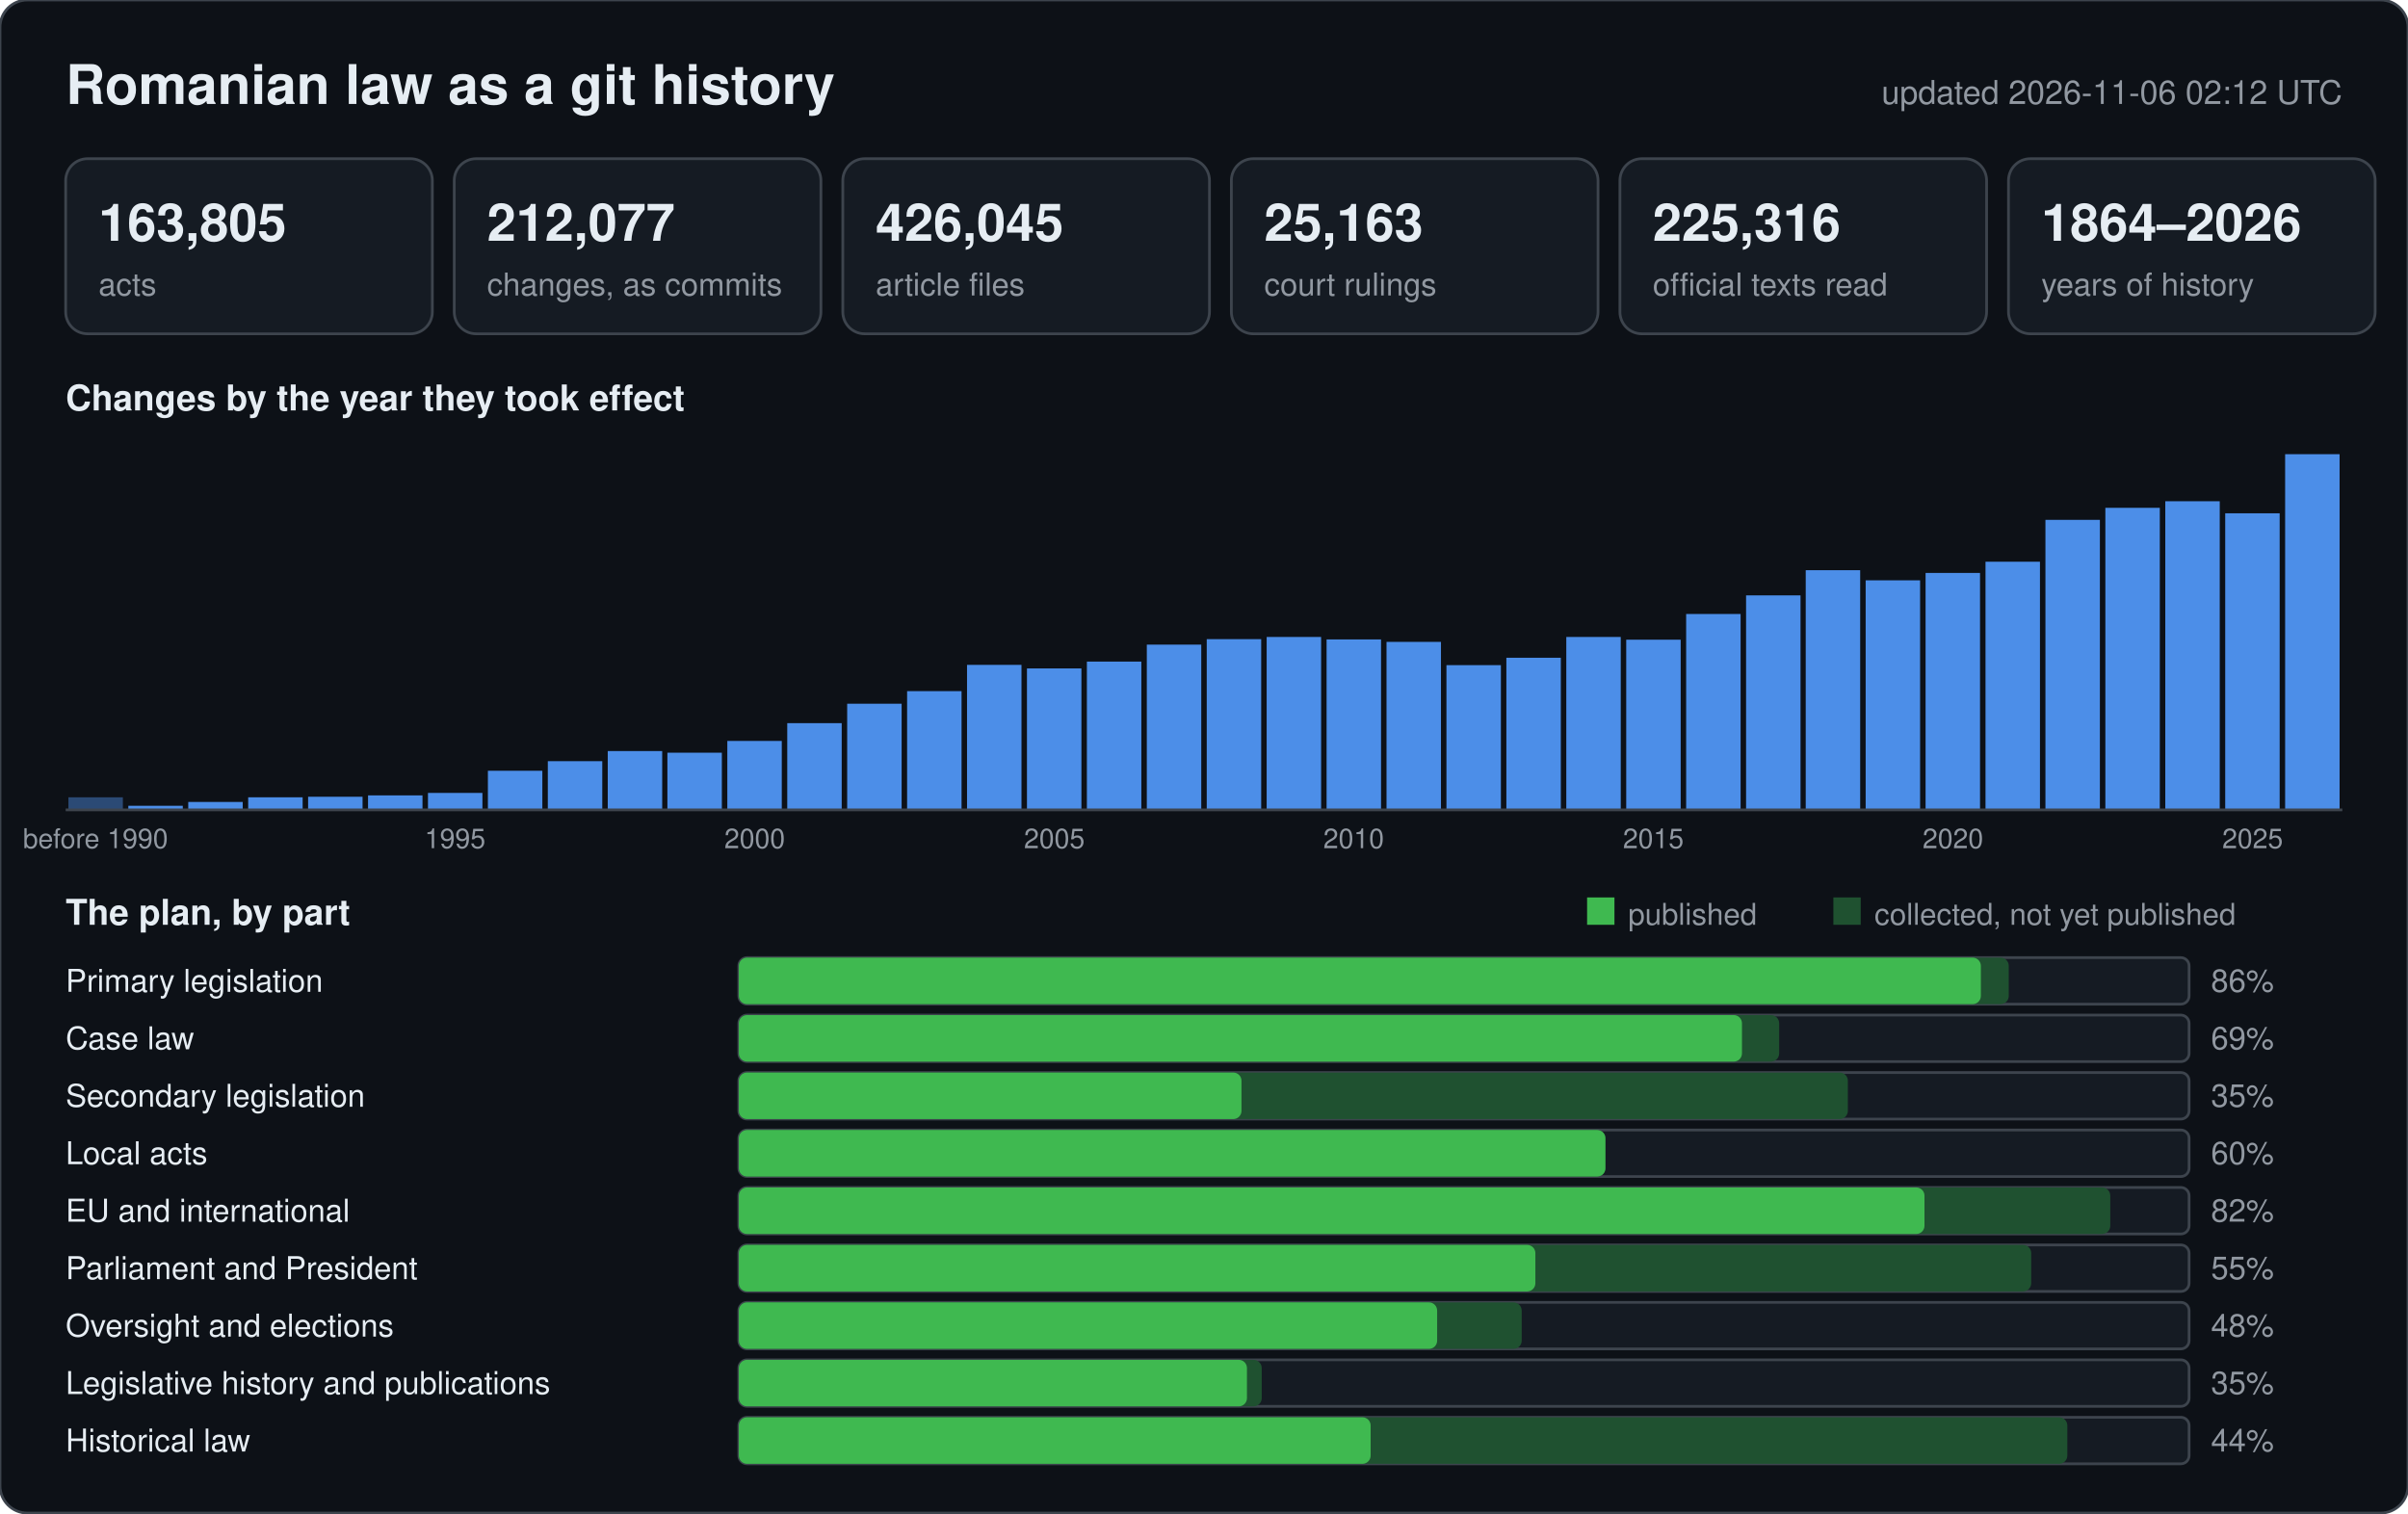
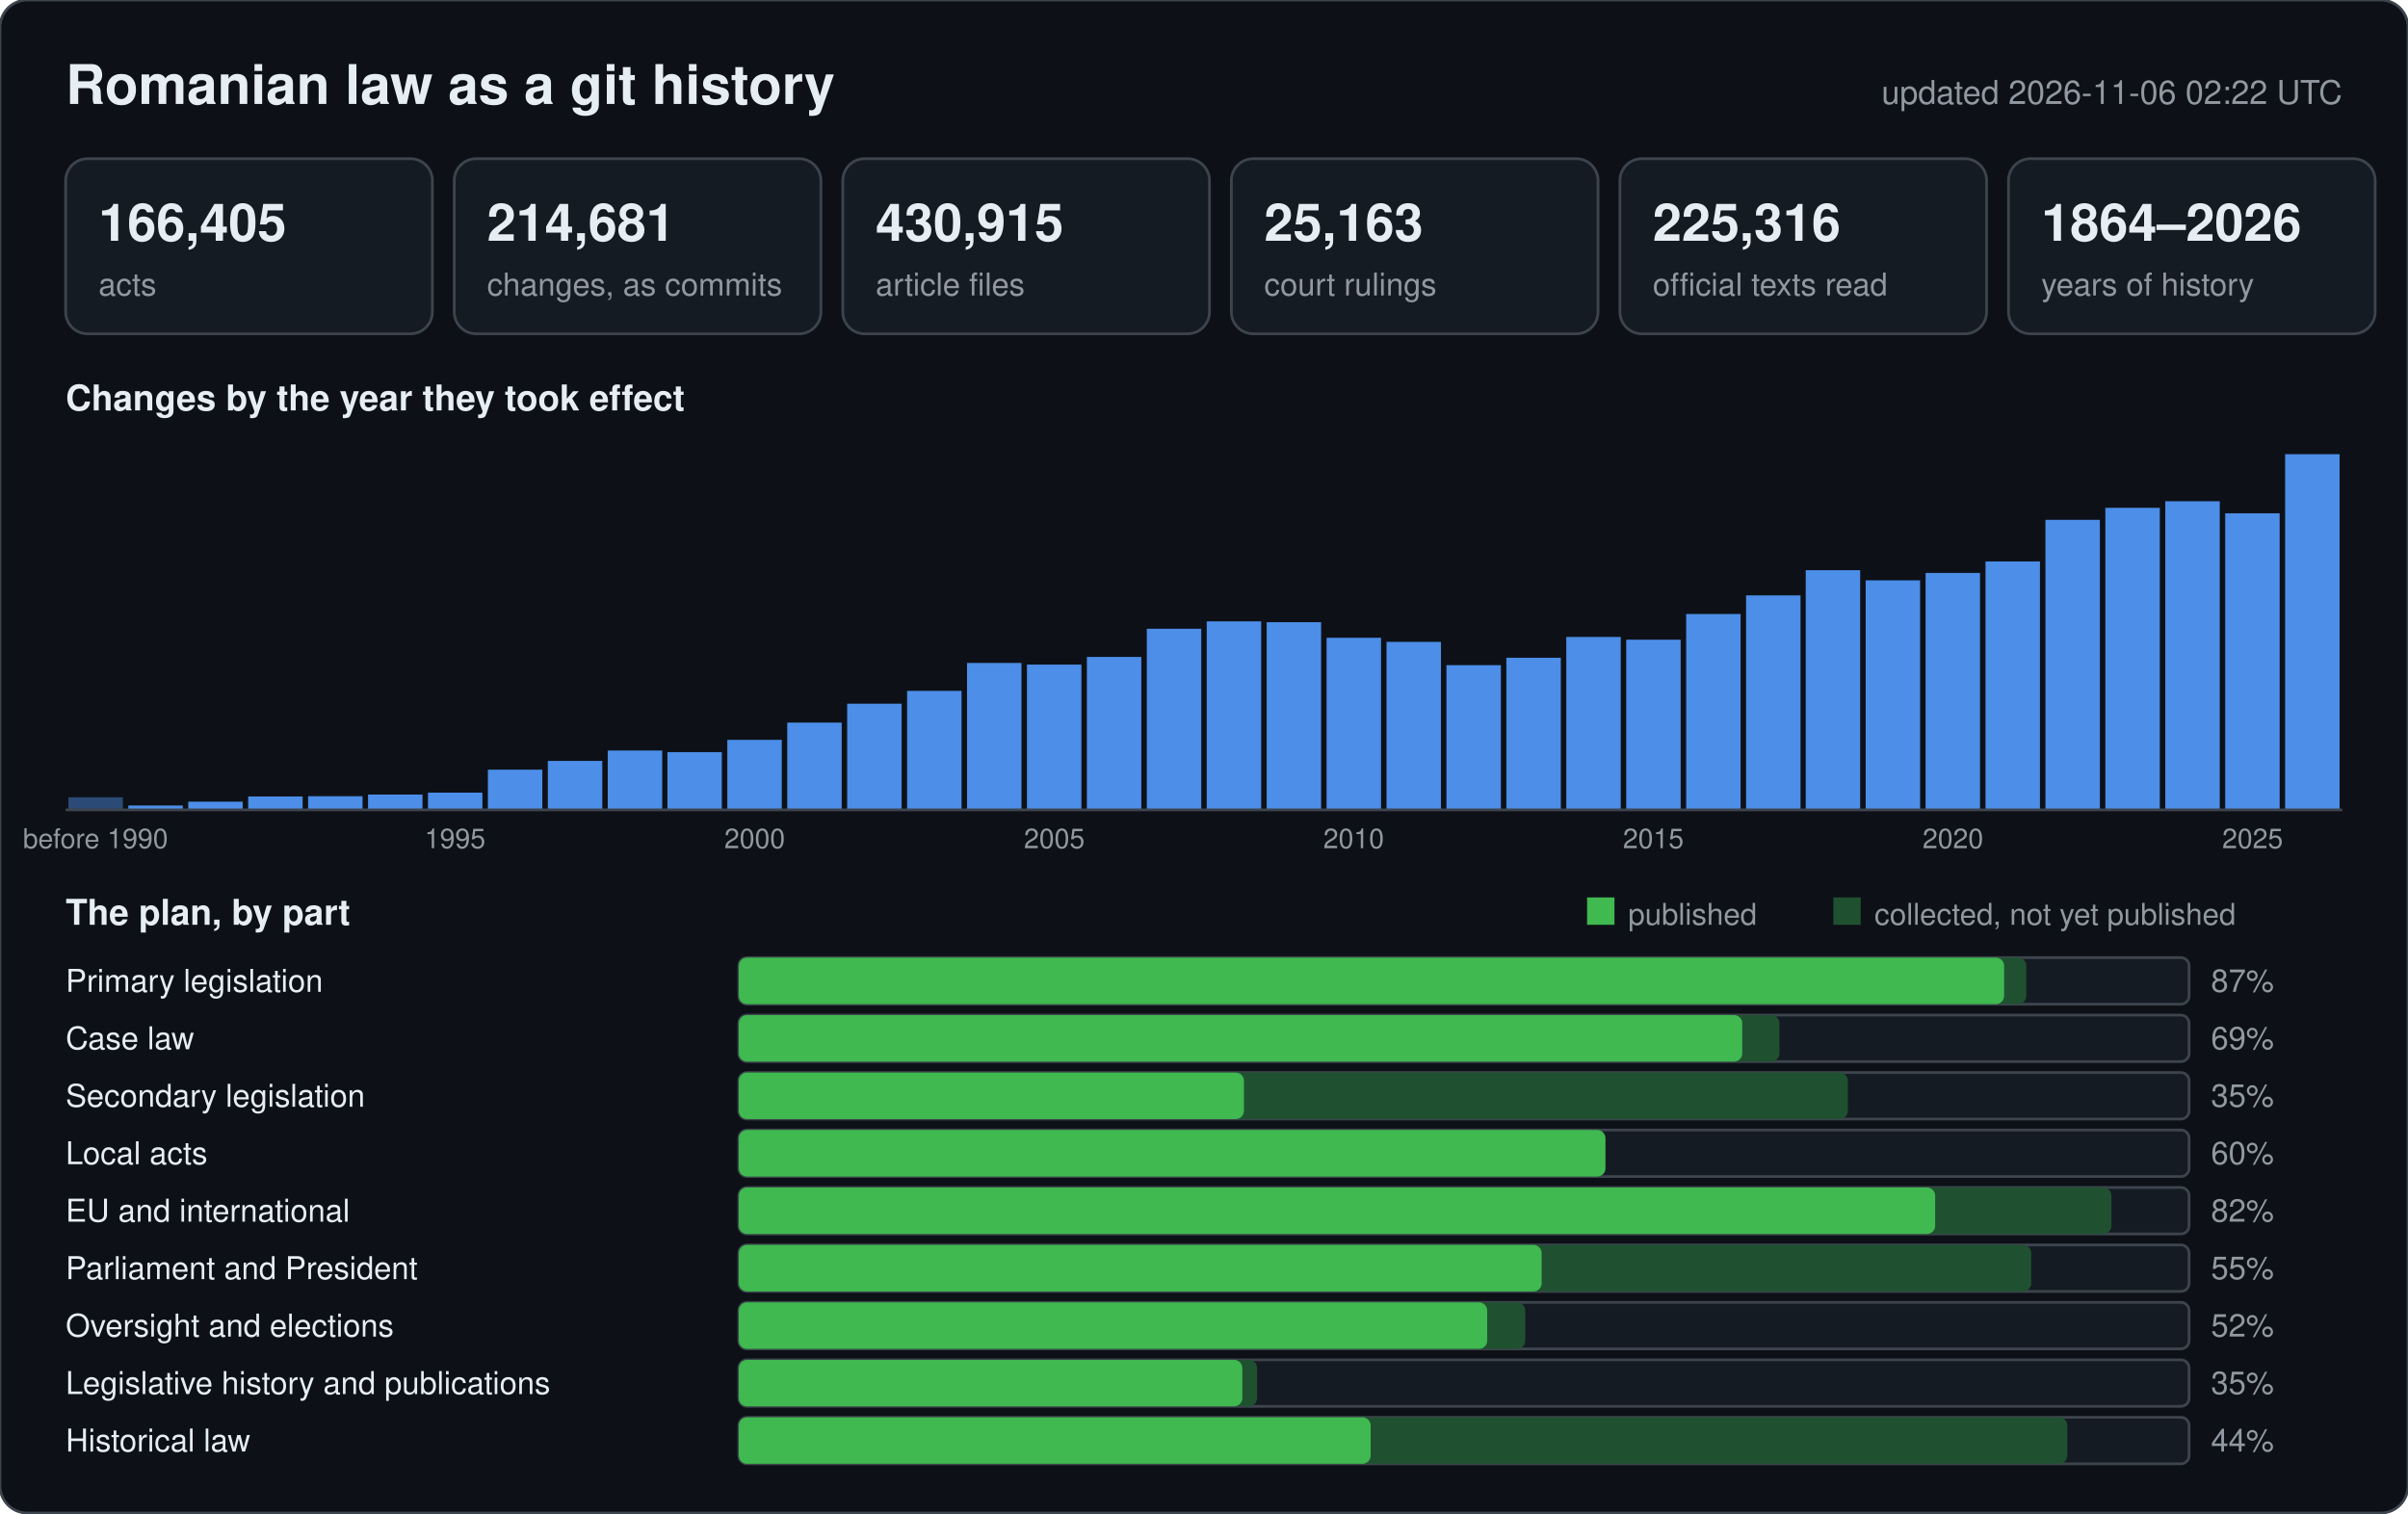
<svg xmlns="http://www.w3.org/2000/svg" width="880" height="553" viewBox="0 0 880 553" font-family="-apple-system,BlinkMacSystemFont,Segoe UI,Helvetica,Arial,sans-serif">
  <rect width="880" height="553" rx="10" fill="#0d1117" stroke="#3d444d" />
  <text x="24" y="38" font-size="20" font-weight="600" fill="#e6edf3">Romanian law as a git history</text>
-   <text x="856" y="38" font-size="12" text-anchor="end" fill="#9198a1">updated 2026-11-06 02:12 UTC</text>
+   <text x="856" y="38" font-size="12" text-anchor="end" fill="#9198a1">updated 2026-11-06 02:22 UTC</text>
  <rect x="24" y="58" width="134" height="64" rx="8" fill="#151b23" stroke="#3d444d" />
-   <text x="36" y="88" font-size="19" font-weight="600" fill="#e6edf3">163,805</text>
+   <text x="36" y="88" font-size="19" font-weight="600" fill="#e6edf3">166,405</text>
  <text x="36" y="108" font-size="11.5" fill="#9198a1">acts</text>
  <rect x="166" y="58" width="134" height="64" rx="8" fill="#151b23" stroke="#3d444d" />
-   <text x="178" y="88" font-size="19" font-weight="600" fill="#e6edf3">212,077</text>
+   <text x="178" y="88" font-size="19" font-weight="600" fill="#e6edf3">214,681</text>
  <text x="178" y="108" font-size="11.5" fill="#9198a1">changes, as commits</text>
  <rect x="308" y="58" width="134" height="64" rx="8" fill="#151b23" stroke="#3d444d" />
-   <text x="320" y="88" font-size="19" font-weight="600" fill="#e6edf3">426,045</text>
+   <text x="320" y="88" font-size="19" font-weight="600" fill="#e6edf3">430,915</text>
  <text x="320" y="108" font-size="11.5" fill="#9198a1">article files</text>
  <rect x="450" y="58" width="134" height="64" rx="8" fill="#151b23" stroke="#3d444d" />
  <text x="462" y="88" font-size="19" font-weight="600" fill="#e6edf3">25,163</text>
  <text x="462" y="108" font-size="11.5" fill="#9198a1">court rulings</text>
  <rect x="592" y="58" width="134" height="64" rx="8" fill="#151b23" stroke="#3d444d" />
  <text x="604" y="88" font-size="19" font-weight="600" fill="#e6edf3">225,316</text>
  <text x="604" y="108" font-size="11.5" fill="#9198a1">official texts read</text>
  <rect x="734" y="58" width="134" height="64" rx="8" fill="#151b23" stroke="#3d444d" />
  <text x="746" y="88" font-size="19" font-weight="600" fill="#e6edf3">1864–2026</text>
  <text x="746" y="108" font-size="11.5" fill="#9198a1">years of history</text>
  <text x="24" y="150" font-size="13" font-weight="600" fill="#e6edf3">Changes by the year they took effect</text>
  <rect x="25.0" y="291.4" width="19.9" height="4.6" fill="#2b4a75" />
  <text x="34.9" y="310" font-size="10" text-anchor="middle" fill="#9198a1">before 1990</text>
-   <rect x="46.9" y="294.5" width="19.9" height="1.5" fill="#4c8ee8" />
-   <rect x="68.8" y="293.1" width="19.9" height="2.9" fill="#4c8ee8" />
-   <rect x="90.7" y="291.4" width="19.9" height="4.6" fill="#4c8ee8" />
-   <rect x="112.6" y="291.2" width="19.9" height="4.8" fill="#4c8ee8" />
-   <rect x="134.5" y="290.7" width="19.9" height="5.3" fill="#4c8ee8" />
-   <rect x="156.4" y="289.8" width="19.9" height="6.2" fill="#4c8ee8" />
+   <rect x="46.9" y="294.4" width="19.9" height="1.6" fill="#4c8ee8" />
+   <rect x="68.8" y="293.0" width="19.9" height="3.0" fill="#4c8ee8" />
+   <rect x="90.7" y="291.1" width="19.9" height="4.9" fill="#4c8ee8" />
+   <rect x="112.6" y="291.0" width="19.9" height="5.0" fill="#4c8ee8" />
+   <rect x="134.5" y="290.4" width="19.9" height="5.6" fill="#4c8ee8" />
+   <rect x="156.4" y="289.7" width="19.9" height="6.3" fill="#4c8ee8" />
  <text x="166.3" y="310" font-size="10" text-anchor="middle" fill="#9198a1">1995</text>
-   <rect x="178.3" y="281.7" width="19.9" height="14.3" fill="#4c8ee8" />
-   <rect x="200.2" y="278.2" width="19.9" height="17.8" fill="#4c8ee8" />
-   <rect x="222.1" y="274.5" width="19.9" height="21.5" fill="#4c8ee8" />
-   <rect x="243.9" y="275.1" width="19.9" height="20.9" fill="#4c8ee8" />
-   <rect x="265.8" y="270.8" width="19.9" height="25.2" fill="#4c8ee8" />
+   <rect x="178.3" y="281.3" width="19.9" height="14.7" fill="#4c8ee8" />
+   <rect x="200.2" y="278.1" width="19.9" height="17.9" fill="#4c8ee8" />
+   <rect x="222.1" y="274.3" width="19.9" height="21.7" fill="#4c8ee8" />
+   <rect x="243.9" y="274.9" width="19.9" height="21.1" fill="#4c8ee8" />
+   <rect x="265.8" y="270.4" width="19.9" height="25.6" fill="#4c8ee8" />
  <text x="275.8" y="310" font-size="10" text-anchor="middle" fill="#9198a1">2000</text>
-   <rect x="287.7" y="264.3" width="19.9" height="31.7" fill="#4c8ee8" />
+   <rect x="287.7" y="264.1" width="19.9" height="31.9" fill="#4c8ee8" />
  <rect x="309.6" y="257.2" width="19.9" height="38.8" fill="#4c8ee8" />
-   <rect x="331.5" y="252.6" width="19.9" height="43.4" fill="#4c8ee8" />
-   <rect x="353.4" y="243.0" width="19.9" height="53.0" fill="#4c8ee8" />
-   <rect x="375.3" y="244.3" width="19.9" height="51.7" fill="#4c8ee8" />
+   <rect x="331.5" y="252.5" width="19.9" height="43.5" fill="#4c8ee8" />
+   <rect x="353.4" y="242.3" width="19.9" height="53.7" fill="#4c8ee8" />
+   <rect x="375.3" y="242.9" width="19.9" height="53.1" fill="#4c8ee8" />
  <text x="385.3" y="310" font-size="10" text-anchor="middle" fill="#9198a1">2005</text>
-   <rect x="397.2" y="241.8" width="19.9" height="54.2" fill="#4c8ee8" />
-   <rect x="419.1" y="235.6" width="19.9" height="60.4" fill="#4c8ee8" />
-   <rect x="441.0" y="233.6" width="19.9" height="62.4" fill="#4c8ee8" />
-   <rect x="462.9" y="232.8" width="19.9" height="63.2" fill="#4c8ee8" />
-   <rect x="484.8" y="233.7" width="19.9" height="62.3" fill="#4c8ee8" />
+   <rect x="397.2" y="240.1" width="19.9" height="55.9" fill="#4c8ee8" />
+   <rect x="419.1" y="229.8" width="19.9" height="66.2" fill="#4c8ee8" />
+   <rect x="441.0" y="227.1" width="19.9" height="68.9" fill="#4c8ee8" />
+   <rect x="462.9" y="227.4" width="19.9" height="68.6" fill="#4c8ee8" />
+   <rect x="484.8" y="233.1" width="19.9" height="62.9" fill="#4c8ee8" />
  <text x="494.7" y="310" font-size="10" text-anchor="middle" fill="#9198a1">2010</text>
  <rect x="506.7" y="234.6" width="19.9" height="61.4" fill="#4c8ee8" />
  <rect x="528.6" y="243.1" width="19.9" height="52.9" fill="#4c8ee8" />
  <rect x="550.5" y="240.4" width="19.9" height="55.6" fill="#4c8ee8" />
  <rect x="572.4" y="232.8" width="19.9" height="63.2" fill="#4c8ee8" />
  <rect x="594.3" y="233.8" width="19.9" height="62.2" fill="#4c8ee8" />
  <text x="604.2" y="310" font-size="10" text-anchor="middle" fill="#9198a1">2015</text>
  <rect x="616.2" y="224.4" width="19.9" height="71.6" fill="#4c8ee8" />
  <rect x="638.1" y="217.6" width="19.9" height="78.4" fill="#4c8ee8" />
  <rect x="659.9" y="208.4" width="19.9" height="87.6" fill="#4c8ee8" />
  <rect x="681.8" y="212.1" width="19.9" height="83.9" fill="#4c8ee8" />
  <rect x="703.7" y="209.4" width="19.9" height="86.6" fill="#4c8ee8" />
  <text x="713.7" y="310" font-size="10" text-anchor="middle" fill="#9198a1">2020</text>
-   <rect x="725.6" y="205.3" width="19.9" height="90.7" fill="#4c8ee8" />
+   <rect x="725.6" y="205.2" width="19.9" height="90.8" fill="#4c8ee8" />
  <rect x="747.5" y="190.0" width="19.9" height="106.0" fill="#4c8ee8" />
  <rect x="769.4" y="185.6" width="19.9" height="110.4" fill="#4c8ee8" />
  <rect x="791.3" y="183.2" width="19.9" height="112.8" fill="#4c8ee8" />
  <rect x="813.2" y="187.6" width="19.9" height="108.4" fill="#4c8ee8" />
  <text x="823.2" y="310" font-size="10" text-anchor="middle" fill="#9198a1">2025</text>
  <rect x="835.1" y="166.0" width="19.9" height="130.0" fill="#4c8ee8" />
  <line x1="24" y1="296" x2="856" y2="296" stroke="#3d444d" />
  <text x="24" y="338" font-size="13" font-weight="600" fill="#e6edf3">The plan, by part</text>
  <rect x="580" y="328" width="10" height="10" fill="#3fb950" />
  <text x="595" y="338" font-size="11" fill="#9198a1">published</text>
  <rect x="670" y="328" width="10" height="10" fill="#1f5130" />
  <text x="685" y="338" font-size="11" fill="#9198a1">collected, not yet published</text>
  <text x="24" y="362.5" font-size="11.5" fill="#e6edf3">Primary legislation</text>
  <rect x="270" y="350" width="530" height="17" rx="3" fill="#151b23" stroke="#3d444d" />
-   <rect x="270" y="350" width="464.1" height="17" rx="3" fill="#1f5130" />
-   <rect x="270" y="350" width="453.9" height="17" rx="3" fill="#3fb950" />
-   <text x="808" y="362.5" font-size="11.5" fill="#9198a1">86%</text>
+   <rect x="270" y="350" width="470.5" height="17" rx="3" fill="#1f5130" />
+   <rect x="270" y="350" width="462.4" height="17" rx="3" fill="#3fb950" />
+   <text x="808" y="362.5" font-size="11.5" fill="#9198a1">87%</text>
  <text x="24" y="383.5" font-size="11.5" fill="#e6edf3">Case law</text>
  <rect x="270" y="371" width="530" height="17" rx="3" fill="#151b23" stroke="#3d444d" />
-   <rect x="270" y="371" width="380.2" height="17" rx="3" fill="#1f5130" />
-   <rect x="270" y="371" width="366.6" height="17" rx="3" fill="#3fb950" />
+   <rect x="270" y="371" width="380.3" height="17" rx="3" fill="#1f5130" />
+   <rect x="270" y="371" width="366.7" height="17" rx="3" fill="#3fb950" />
  <text x="808" y="383.5" font-size="11.5" fill="#9198a1">69%</text>
  <text x="24" y="404.5" font-size="11.5" fill="#e6edf3">Secondary legislation</text>
  <rect x="270" y="392" width="530" height="17" rx="3" fill="#151b23" stroke="#3d444d" />
  <rect x="270" y="392" width="405.3" height="17" rx="3" fill="#1f5130" />
-   <rect x="270" y="392" width="183.7" height="17" rx="3" fill="#3fb950" />
+   <rect x="270" y="392" width="184.6" height="17" rx="3" fill="#3fb950" />
  <text x="808" y="404.5" font-size="11.5" fill="#9198a1">35%</text>
  <text x="24" y="425.5" font-size="11.5" fill="#e6edf3">Local acts</text>
  <rect x="270" y="413" width="530" height="17" rx="3" fill="#151b23" stroke="#3d444d" />
  <rect x="270" y="413" width="316.7" height="17" rx="3" fill="#1f5130" />
  <rect x="270" y="413" width="316.7" height="17" rx="3" fill="#3fb950" />
  <text x="808" y="425.5" font-size="11.5" fill="#9198a1">60%</text>
  <text x="24" y="446.5" font-size="11.5" fill="#e6edf3">EU and international</text>
  <rect x="270" y="434" width="530" height="17" rx="3" fill="#151b23" stroke="#3d444d" />
-   <rect x="270" y="434" width="501.2" height="17" rx="3" fill="#1f5130" />
-   <rect x="270" y="434" width="433.3" height="17" rx="3" fill="#3fb950" />
+   <rect x="270" y="434" width="501.6" height="17" rx="3" fill="#1f5130" />
+   <rect x="270" y="434" width="437.2" height="17" rx="3" fill="#3fb950" />
  <text x="808" y="446.5" font-size="11.5" fill="#9198a1">82%</text>
  <text x="24" y="467.5" font-size="11.5" fill="#e6edf3">Parliament and President</text>
  <rect x="270" y="455" width="530" height="17" rx="3" fill="#151b23" stroke="#3d444d" />
  <rect x="270" y="455" width="472.3" height="17" rx="3" fill="#1f5130" />
-   <rect x="270" y="455" width="291.1" height="17" rx="3" fill="#3fb950" />
+   <rect x="270" y="455" width="293.4" height="17" rx="3" fill="#3fb950" />
  <text x="808" y="467.5" font-size="11.5" fill="#9198a1">55%</text>
  <text x="24" y="488.5" font-size="11.5" fill="#e6edf3">Oversight and elections</text>
  <rect x="270" y="476" width="530" height="17" rx="3" fill="#151b23" stroke="#3d444d" />
-   <rect x="270" y="476" width="286.1" height="17" rx="3" fill="#1f5130" />
-   <rect x="270" y="476" width="255.2" height="17" rx="3" fill="#3fb950" />
-   <text x="808" y="488.5" font-size="11.5" fill="#9198a1">48%</text>
+   <rect x="270" y="476" width="287.4" height="17" rx="3" fill="#1f5130" />
+   <rect x="270" y="476" width="273.5" height="17" rx="3" fill="#3fb950" />
+   <text x="808" y="488.5" font-size="11.5" fill="#9198a1">52%</text>
  <text x="24" y="509.5" font-size="11.5" fill="#e6edf3">Legislative history and publications</text>
  <rect x="270" y="497" width="530" height="17" rx="3" fill="#151b23" stroke="#3d444d" />
-   <rect x="270" y="497" width="191.1" height="17" rx="3" fill="#1f5130" />
-   <rect x="270" y="497" width="185.7" height="17" rx="3" fill="#3fb950" />
+   <rect x="270" y="497" width="189.4" height="17" rx="3" fill="#1f5130" />
+   <rect x="270" y="497" width="184.0" height="17" rx="3" fill="#3fb950" />
  <text x="808" y="509.5" font-size="11.5" fill="#9198a1">35%</text>
  <text x="24" y="530.5" font-size="11.5" fill="#e6edf3">Historical law</text>
  <rect x="270" y="518" width="530" height="17" rx="3" fill="#151b23" stroke="#3d444d" />
  <rect x="270" y="518" width="485.5" height="17" rx="3" fill="#1f5130" />
  <rect x="270" y="518" width="230.9" height="17" rx="3" fill="#3fb950" />
  <text x="808" y="530.5" font-size="11.5" fill="#9198a1">44%</text>
</svg>
